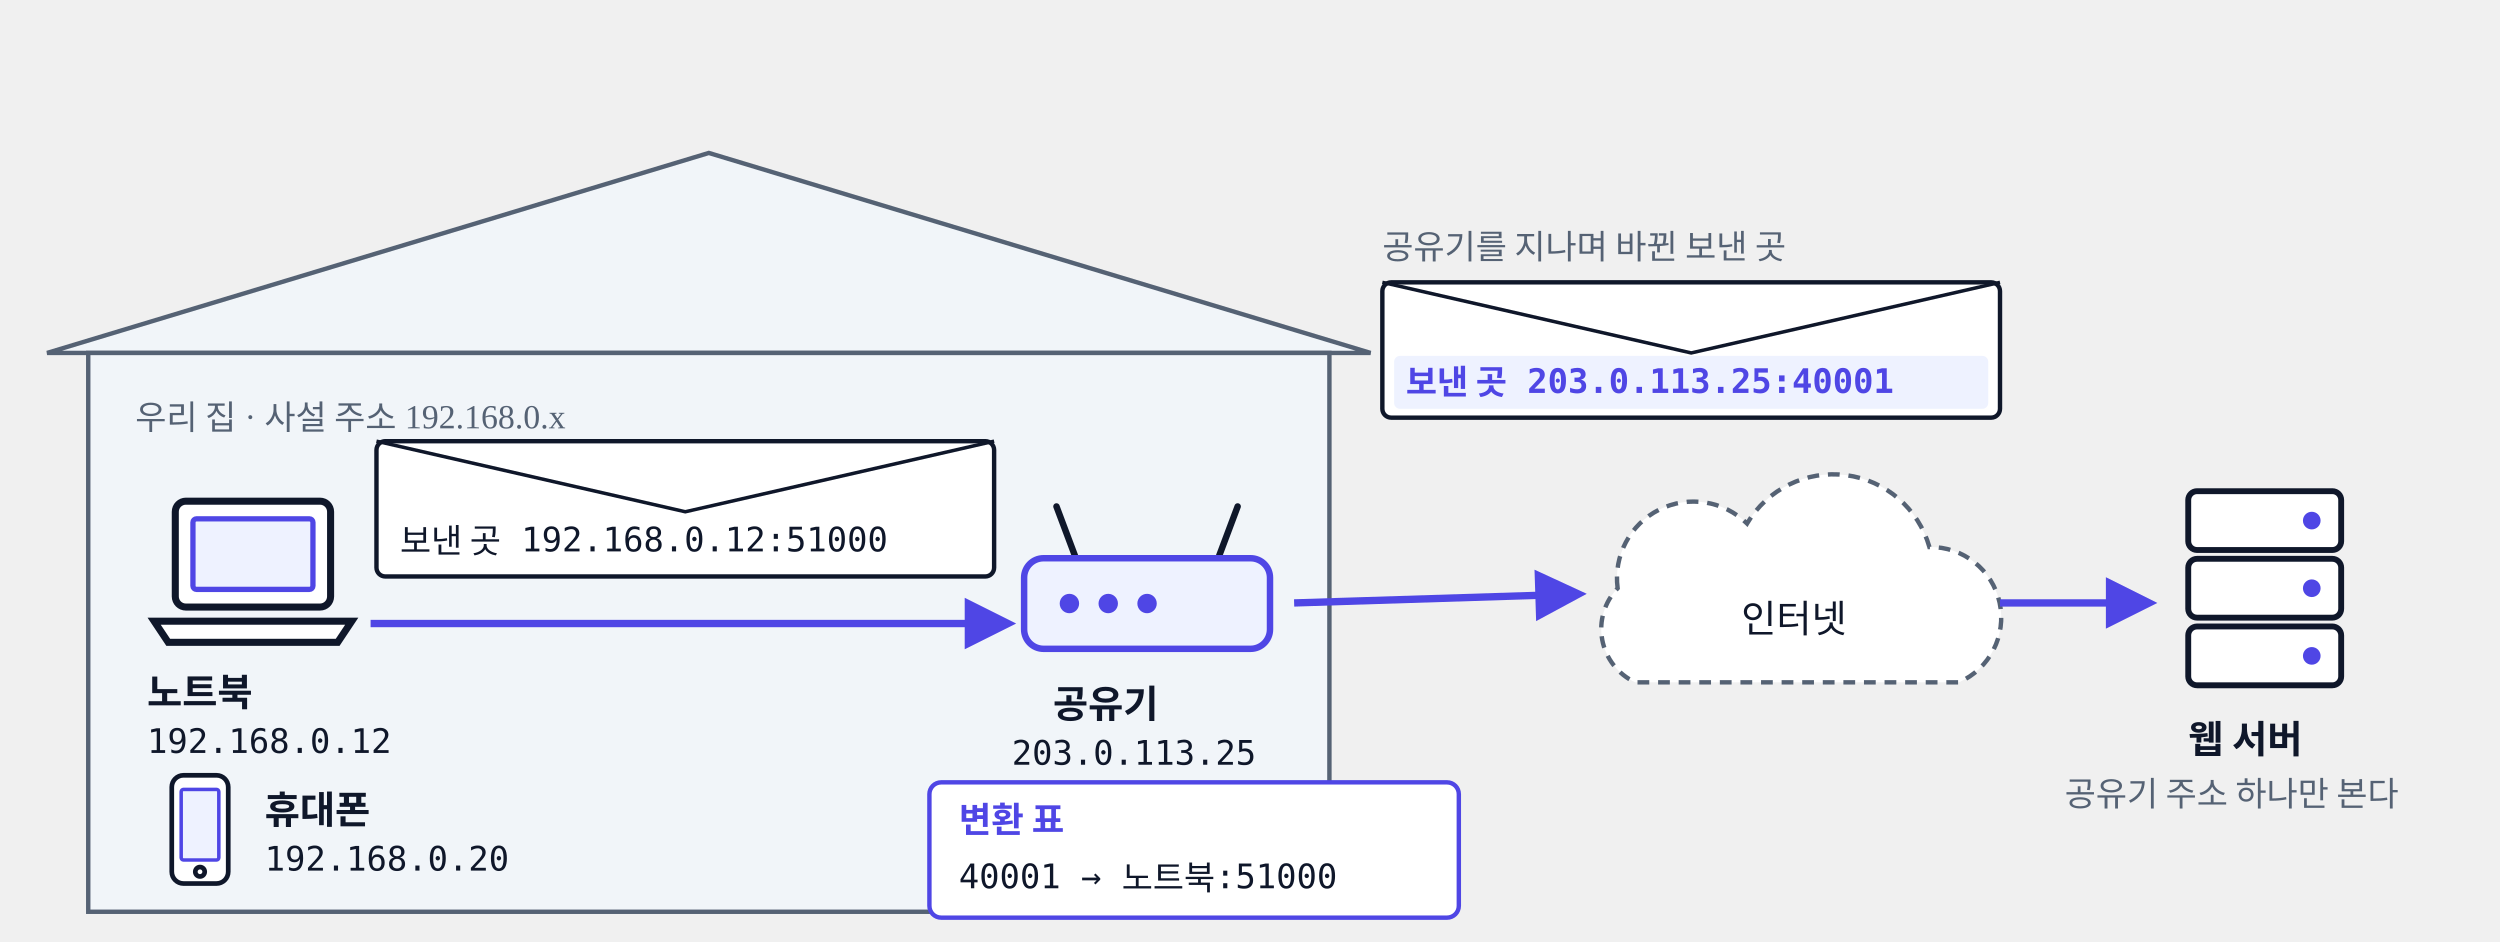
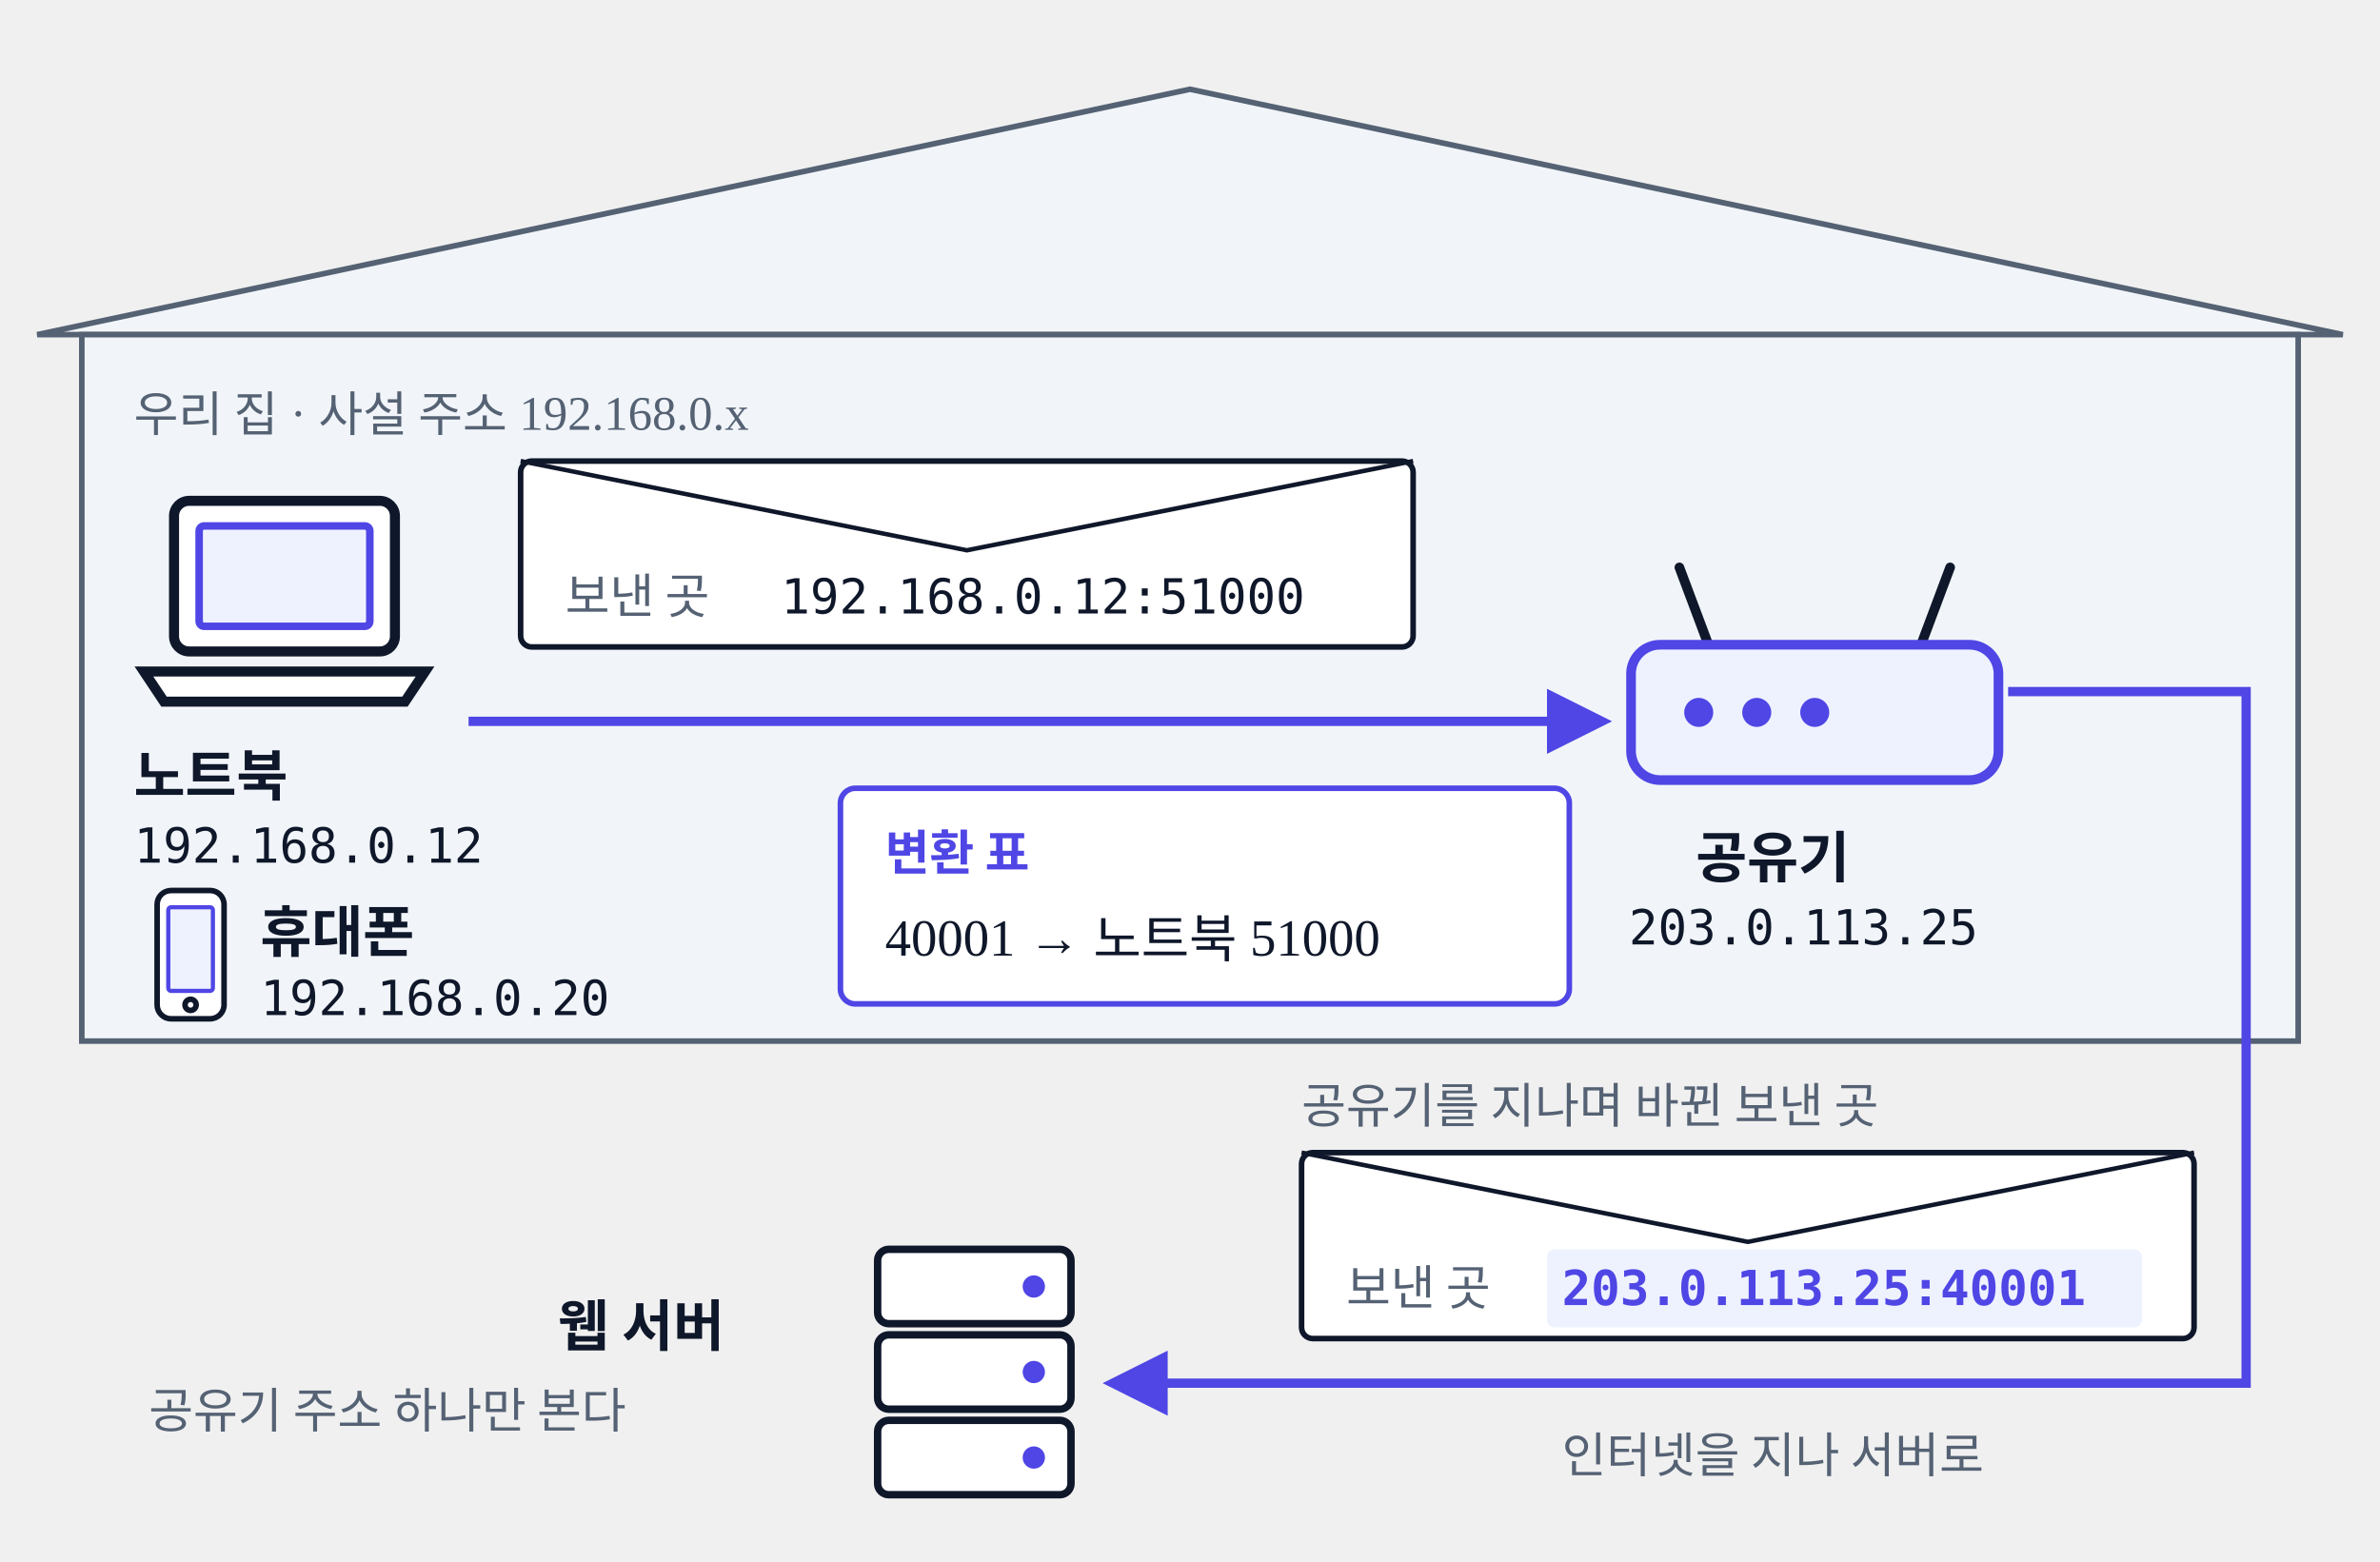
- <svg xmlns="http://www.w3.org/2000/svg" viewBox="0 0 850 320" role="img" aria-label="집 안의 노트북이 보낸 편지가 공유기를 지나며 보낸 곳 주소가 바뀌어 웹 서버로 가는 장면">
+ <svg xmlns="http://www.w3.org/2000/svg" viewBox="0 0 640 420" role="img" aria-label="집 안의 노트북이 보낸 편지가 공유기를 지나며 보낸 곳 주소가 바뀌어 웹 서버로 가는 장면">
  <defs>
    <marker id="nat-scene-head" viewBox="0 0 10 10" refX="8" refY="5" markerWidth="7" markerHeight="7" orient="auto-start-reverse">
      <path d="M0 0 L10 5 L0 10 z" class="f-dot" fill="#4f46e5" />
    </marker>
  </defs>
-   <path d="M16 120 L241 52 L466 120 Z" class="f-house" fill="#f1f5f9" stroke="#556274" stroke-width="1.5" />
-   <rect x="30" y="120" width="422" height="190" class="f-house" fill="#f1f5f9" stroke="#556274" stroke-width="1.5" />
-   <text x="46" y="146" class="f-sm" fill="#556274" font-size="11.5">우리 집 · 사설 주소 192.168.0.x</text>
-   <g transform="translate(50 168) scale(1.2)">
+   <path d="M10 90 L320 24 L630 90 Z" class="f-house" fill="#f1f5f9" stroke="#556274" stroke-width="1.5" />
+   <rect x="22" y="90" width="596" height="190" class="f-house" fill="#f1f5f9" stroke="#556274" stroke-width="1.5" />
+   <text x="36" y="116" class="f-sm" fill="#556274" font-size="13">우리 집 · 사설 주소 192.168.0.x</text>
+   <g transform="translate(36 132) scale(1.35)">
    <rect x="8" y="2" width="44" height="30" rx="3" class="f-dev" fill="#ffffff" stroke="#0f172a" stroke-width="2" />
    <rect x="13" y="7" width="34" height="20" rx="1" class="f-screen" fill="#eef2ff" stroke="#4f46e5" stroke-width="1.5" />
    <path d="M2 36 h56 l-4 6 h-48 z" class="f-dev" fill="#ffffff" stroke="#0f172a" stroke-width="2" />
  </g>
-   <text x="50" y="240" class="f-b" fill="#0f172a" font-size="13" font-weight="700">노트북</text>
-   <text x="50" y="256" class="f-mono" fill="#0f172a" font-size="11.5" font-family="ui-monospace, Consolas, monospace">192.168.0.12</text>
-   <g transform="translate(56 262) scale(0.8)">
+   <text x="36" y="214" class="f-b" fill="#0f172a" font-size="15" font-weight="700">노트북</text>
+   <text x="36" y="232" class="f-mono" fill="#0f172a" font-size="13" font-family="ui-monospace, Consolas, monospace">192.168.0.12</text>
+   <g transform="translate(40 238) scale(0.75)">
    <rect x="3" y="2" width="24" height="46" rx="5" class="f-dev" fill="#ffffff" stroke="#0f172a" stroke-width="2" />
    <rect x="7" y="8" width="16" height="30" rx="1" class="f-screen" fill="#eef2ff" stroke="#4f46e5" stroke-width="1.5" />
    <circle cx="15" cy="43" r="2" class="f-dev" fill="#ffffff" stroke="#0f172a" stroke-width="2" />
  </g>
-   <text x="90" y="280" class="f-b" fill="#0f172a" font-size="13" font-weight="700">휴대폰</text>
-   <text x="90" y="296" class="f-mono" fill="#0f172a" font-size="11.5" font-family="ui-monospace, Consolas, monospace">192.168.0.20</text>
-   <g transform="translate(128 150)">
-     <rect x="0" y="0" width="210" height="46" rx="3" class="f-paper" fill="#ffffff" stroke="#0f172a" stroke-width="1.5" />
-     <path d="M0 0 L105.0 24 L210 0" class="f-flap" fill="none" stroke="#0f172a" stroke-width="1.2" />
-     <text x="8" y="38" class="f-mono" fill="#0f172a" font-size="11.5" font-family="ui-monospace, Consolas, monospace">보낸 곳 192.168.0.12:51000</text>
+   <text x="70" y="256" class="f-b" fill="#0f172a" font-size="15" font-weight="700">휴대폰</text>
+   <text x="70" y="273" class="f-mono" fill="#0f172a" font-size="13" font-family="ui-monospace, Consolas, monospace">192.168.0.20</text>
+   <g transform="translate(140 124)">
+     <rect x="0" y="0" width="240" height="50" rx="3" class="f-paper" fill="#ffffff" stroke="#0f172a" stroke-width="1.5" />
+     <path d="M0 0 L120.0 24 L240 0" class="f-flap" fill="none" stroke="#0f172a" stroke-width="1.2" />
+     <text x="12" y="41" class="f-sm" fill="#556274" font-size="13">보낸 곳</text>
+     <text x="70" y="41" class="f-mono" fill="#0f172a" font-size="13" font-family="ui-monospace, Consolas, monospace">192.168.0.12:51000</text>
  </g>
-   <path d="M126 212 L342 212" class="f-arrow" fill="none" stroke="#4f46e5" stroke-width="2.5" marker-end="url(#nat-scene-head)" />
-   <g transform="translate(346 170) scale(1.1)">
+   <path d="M126 194 L430 194" class="f-arrow" fill="none" stroke="#4f46e5" stroke-width="2.5" marker-end="url(#nat-scene-head)" />
+   <g transform="translate(436 150) scale(1.3)">
    <path d="M18 18 L12 2 M62 18 L68 2" class="f-line" fill="none" stroke="#0f172a" stroke-width="2" stroke-linecap="round" />
    <rect x="2" y="18" width="76" height="28" rx="6" class="f-screen" fill="#eef2ff" stroke="#4f46e5" stroke-width="2" />
    <circle cx="16" cy="32" r="3" class="f-dot" fill="#4f46e5" />
    <circle cx="28" cy="32" r="3" class="f-dot" fill="#4f46e5" />
    <circle cx="40" cy="32" r="3" class="f-dot" fill="#4f46e5" />
  </g>
-   <text x="358" y="244" class="f-b" fill="#0f172a" font-size="13" font-weight="700">공유기</text>
-   <text x="344" y="260" class="f-mono" fill="#0f172a" font-size="11.5" font-family="ui-monospace, Consolas, monospace">203.0.113.25</text>
-   <rect x="316" y="266" width="180" height="46" rx="4" class="f-ledger" fill="#ffffff" stroke="#4f46e5" stroke-width="1.5" />
-   <text x="326" y="283" class="f-acc" fill="#4f46e5" font-size="12" font-weight="700">변환 표</text>
-   <text x="326" y="302" class="f-mono" fill="#0f172a" font-size="11.5" font-family="ui-monospace, Consolas, monospace">40001 → 노트북:51000</text>
-   <path d="M440 205 L536 202" class="f-arrow" fill="none" stroke="#4f46e5" stroke-width="2.5" marker-end="url(#nat-scene-head)" />
-   <g transform="translate(470 96)">
-     <rect x="0" y="0" width="210" height="46" rx="3" class="f-paper" fill="#ffffff" stroke="#0f172a" stroke-width="1.5" />
-     <path d="M0 0 L105.0 24 L210 0" class="f-flap" fill="none" stroke="#0f172a" stroke-width="1.2" />
-     <rect x="4" y="25" width="202" height="18" rx="2" class="f-hl" fill="#eef2ff" />
-     <text x="8" y="38" class="f-new" fill="#4f46e5" font-size="11.5" font-weight="700" font-family="ui-monospace, Consolas, monospace">보낸 곳 203.0.113.25:40001</text>
+   <text x="456" y="236" class="f-b" fill="#0f172a" font-size="15" font-weight="700">공유기</text>
+   <text x="438" y="254" class="f-mono" fill="#0f172a" font-size="13" font-family="ui-monospace, Consolas, monospace">203.0.113.25</text>
+   <rect x="226" y="212" width="196" height="58" rx="4" class="f-ledger" fill="#ffffff" stroke="#4f46e5" stroke-width="1.5" />
+   <text x="238" y="234" class="f-acc" fill="#4f46e5" font-size="13" font-weight="700">변환 표</text>
+   <text x="238" y="257" class="f-t" fill="#0f172a" font-size="14">40001 → 노트북 51000</text>
+   <path d="M540 186 H604 V372 H300" class="f-arrow" fill="none" stroke="#4f46e5" stroke-width="2.5" marker-end="url(#nat-scene-head)" />
+   <text x="350" y="302" class="f-sm" fill="#556274" font-size="13">공유기를 지나며 바뀐 보낸 곳</text>
+   <g transform="translate(350 310)">
+     <rect x="0" y="0" width="240" height="50" rx="3" class="f-paper" fill="#ffffff" stroke="#0f172a" stroke-width="1.5" />
+     <path d="M0 0 L120.0 24 L240 0" class="f-flap" fill="none" stroke="#0f172a" stroke-width="1.2" />
+     <rect x="66" y="26" width="160" height="21" rx="2" class="f-hl" fill="#eef2ff" />
+     <text x="12" y="41" class="f-sm" fill="#556274" font-size="13">보낸 곳</text>
+     <text x="70" y="41" class="f-new" fill="#4f46e5" font-size="13" font-weight="700" font-family="ui-monospace, Consolas, monospace">203.0.113.25:40001</text>
  </g>
-   <text x="470" y="88" class="f-sm" fill="#556274" font-size="11.5">공유기를 지나며 바뀐 보낸 곳</text>
-   <path d="M550 200 a26 26 0 0 1 44 -22 a34 34 0 0 1 62 8 a24 24 0 0 1 10 46 h-110 a20 20 0 0 1 -6 -32 z" class="f-cloud" fill="#ffffff" stroke="#556274" stroke-width="1.5" stroke-dasharray="4 3" />
-   <text x="592" y="215" class="f-t" fill="#0f172a" font-size="13">인터넷</text>
-   <path d="M680 205 L730 205" class="f-arrow" fill="none" stroke="#4f46e5" stroke-width="2.5" marker-end="url(#nat-scene-head)" />
-   <g transform="translate(740 165) scale(1.0)">
+   <text x="420" y="396" class="f-sm" fill="#556274" font-size="13">인터넷을 지나 서버로</text>
+   <g transform="translate(232 334) scale(1.0)">
    <rect x="4" y="2" width="52" height="20" rx="3" class="f-dev" fill="#ffffff" stroke="#0f172a" stroke-width="2" />
    <circle cx="46" cy="12" r="3" class="f-dot" fill="#4f46e5" />
    <rect x="4" y="25" width="52" height="20" rx="3" class="f-dev" fill="#ffffff" stroke="#0f172a" stroke-width="2" />
    <circle cx="46" cy="35" r="3" class="f-dot" fill="#4f46e5" />
    <rect x="4" y="48" width="52" height="20" rx="3" class="f-dev" fill="#ffffff" stroke="#0f172a" stroke-width="2" />
    <circle cx="46" cy="58" r="3" class="f-dot" fill="#4f46e5" />
  </g>
-   <text x="744" y="256" class="f-b" fill="#0f172a" font-size="13" font-weight="700">웹 서버</text>
-   <text x="702" y="274" class="f-sm" fill="#556274" font-size="11.5">공유기 주소 하나만 본다</text>
+   <text x="150" y="362" class="f-b" fill="#0f172a" font-size="15" font-weight="700">웹 서버</text>
+   <text x="40" y="384" class="f-sm" fill="#556274" font-size="13">공유기 주소 하나만 본다</text>
</svg>
